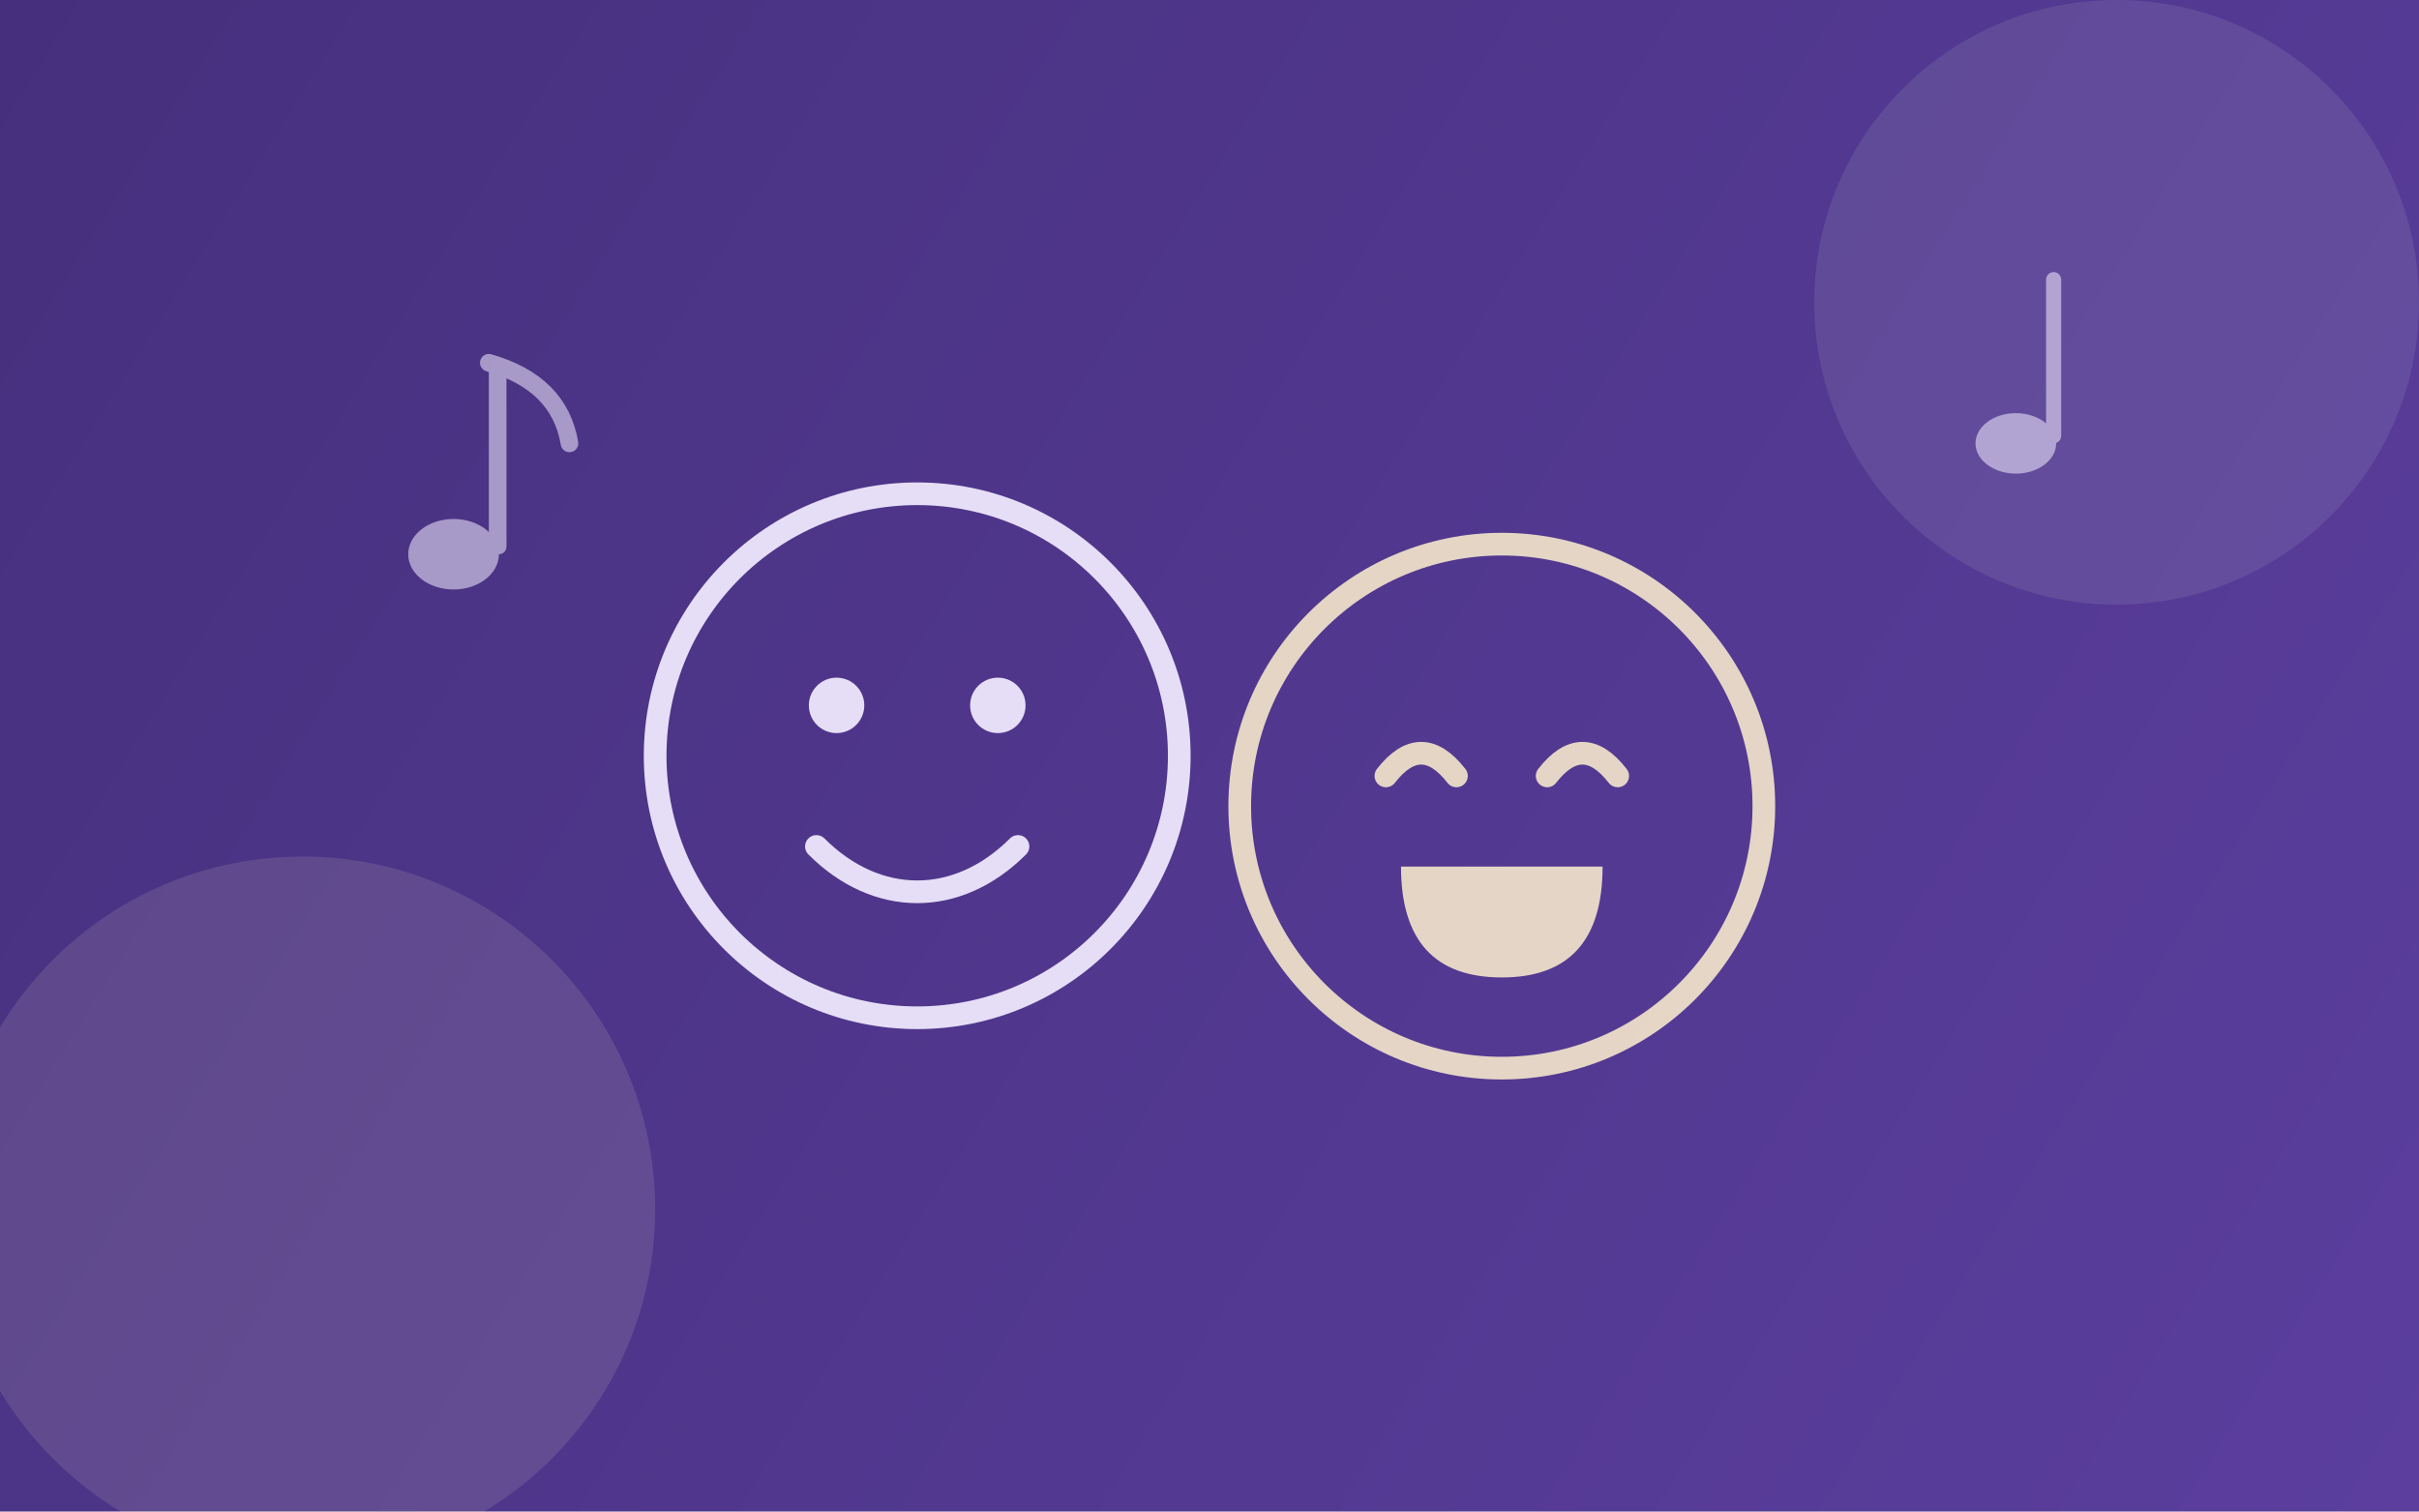
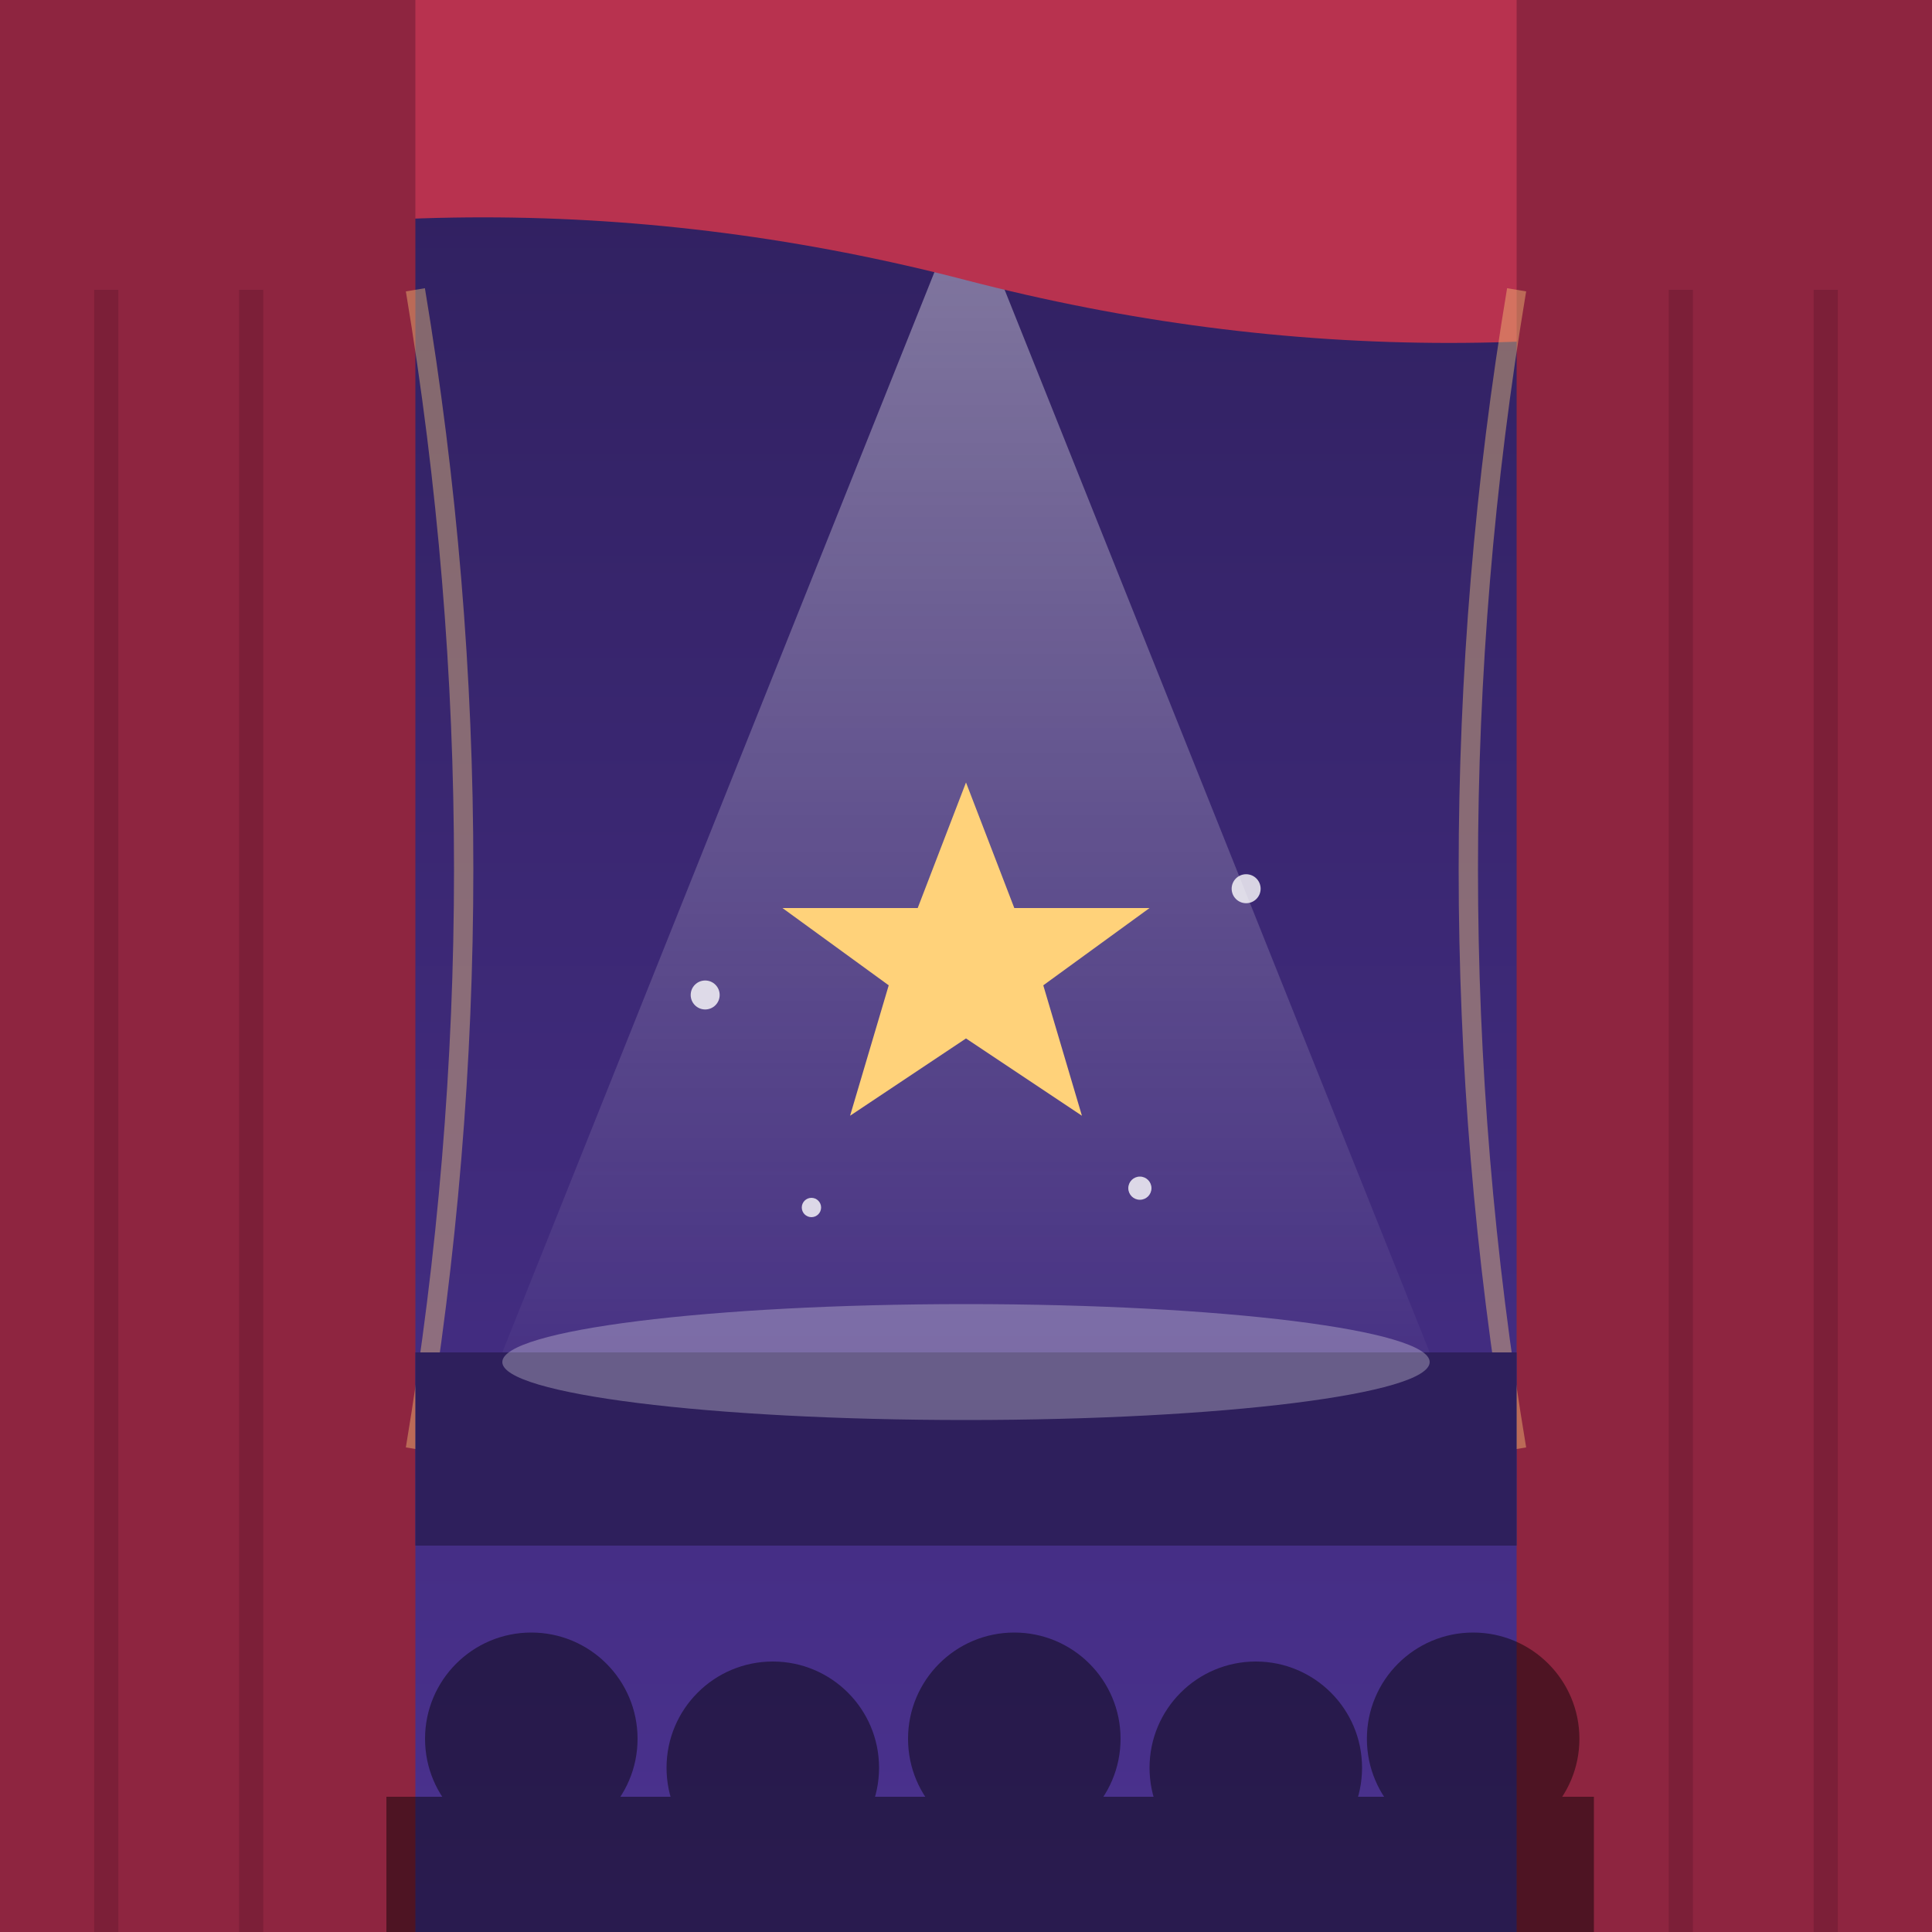
- <svg xmlns="http://www.w3.org/2000/svg" viewBox="0 0 480 300" role="img" aria-label="תרבות">
+ <svg xmlns="http://www.w3.org/2000/svg" viewBox="0 0 400 400" preserveAspectRatio="xMidYMid slice" role="img" aria-label="תרבות">
  <defs>
-     <linearGradient id="gCultureBg" x1="0" y1="0" x2="480" y2="300" gradientUnits="userSpaceOnUse">
-       <stop offset="0" stop-color="#46307d" />
-       <stop offset="1" stop-color="#5b3e9e" />
+     <linearGradient id="sky" x1="0" y1="0" x2="0" y2="1">
+       <stop offset="0" stop-color="#2e1f5c" />
+       <stop offset="0.75" stop-color="#6a49b3" />
+       <stop offset="1" stop-color="#8a5ad0" />
+     </linearGradient>
+     <linearGradient id="skyDeep" x1="0" y1="0" x2="0" y2="1">
+       <stop offset="0" stop-color="#2e1f5c" />
+       <stop offset="1" stop-color="#4b3290" />
+     </linearGradient>
+     <radialGradient id="glow">
+       <stop offset="0" stop-color="#fff" stop-opacity="0.6" />
+       <stop offset="1" stop-color="#fff" stop-opacity="0" />
+     </radialGradient>
+     <radialGradient id="warm">
+       <stop offset="0" stop-color="#ffd27a" stop-opacity="0.7" />
+       <stop offset="1" stop-color="#ffd27a" stop-opacity="0" />
+     </radialGradient>
+     <linearGradient id="beam" x1="0" y1="0" x2="0" y2="1">
+       <stop offset="0" stop-color="#fff" stop-opacity="0.4" />
+       <stop offset="1" stop-color="#fff" stop-opacity="0" />
    </linearGradient>
  </defs>
-   <rect width="480" height="300" fill="url(#gCultureBg)" />
-   <circle cx="60" cy="240" r="70" fill="#fef1cf" opacity="0.12" />
-   <circle cx="420" cy="60" r="60" fill="#ddf3e4" opacity="0.1" />
-   <g transform="translate(240,150)">
-     <g transform="translate(-58,0)">
-       <circle r="52" fill="none" stroke="#f3edff" stroke-width="4.5" opacity="0.92" />
-       <circle cx="-16" cy="-10" r="5.5" fill="#f3edff" opacity="0.92" />
-       <circle cx="16" cy="-10" r="5.5" fill="#f3edff" opacity="0.92" />
-       <path d="M-20 18 C -8 30, 8 30, 20 18" fill="none" stroke="#f3edff" stroke-width="4.5" stroke-linecap="round" opacity="0.92" />
-     </g>
-     <g transform="translate(58,10)">
-       <circle r="52" fill="none" stroke="#fef1cf" stroke-width="4.5" opacity="0.85" />
-       <path d="M-23 -6 Q -16 -15 -9 -6" fill="none" stroke="#fef1cf" stroke-width="4.5" stroke-linecap="round" opacity="0.85" />
-       <path d="M9 -6 Q 16 -15 23 -6" fill="none" stroke="#fef1cf" stroke-width="4.5" stroke-linecap="round" opacity="0.85" />
-       <path d="M-20 12 H20 Q 20 34 0 34 Q -20 34 -20 12 Z" fill="#fef1cf" opacity="0.85" />
-     </g>
-     <g fill="#f3edff" opacity="0.55">
-       <ellipse cx="-150" cy="-40" rx="9" ry="7" />
-       <rect x="-143" y="-78" width="3.5" height="38" rx="1.5" />
-       <path d="M-143 -78 q 14 4 16 16" fill="none" stroke="#f3edff" stroke-width="3.5" stroke-linecap="round" />
-       <ellipse cx="160" cy="-62" rx="8" ry="6" />
-       <rect x="166" y="-96" width="3" height="34" rx="1.5" />
-     </g>
+   <rect width="400" height="400" fill="url(#skyDeep)" />
+   <path d="M200 40 96 300H304Z" fill="url(#beam)" />
+   <path d="M0 0h400v58q-100 26-200 0t-200 0Z" fill="#b8324f" />
+   <path d="M0 0h86v400H0Z" fill="#8e2540" />
+   <path d="M314 0h86v400h-86Z" fill="#8e2540" />
+   <g stroke="#6e1a31" stroke-width="5" opacity="0.55">
+     <path d="M22 60v340M52 60v340M348 60v340M378 60v340" />
+   </g>
+   <path d="M86 60q20 120 0 240" stroke="#ffd27a" stroke-width="4" fill="none" opacity="0.4" />
+   <path d="M314 60q-20 120 0 240" stroke="#ffd27a" stroke-width="4" fill="none" opacity="0.4" />
+   <path d="M86 280H314v40H86Z" fill="#2e1f5c" />
+   <ellipse cx="200" cy="282" rx="96" ry="12" fill="#fff" opacity="0.28" />
+   <path d="M200 162l10 26h28l-22 16 8 27-24-16-24 16 8-27-22-16h28Z" fill="#ffd27a" />
+   <circle cx="146" cy="206" r="3" fill="#fff" opacity="0.8" />
+   <circle cx="258" cy="184" r="3" fill="#fff" opacity="0.8" />
+   <circle cx="236" cy="246" r="2.4" fill="#fff" opacity="0.8" />
+   <circle cx="168" cy="250" r="2" fill="#fff" opacity="0.8" />
+   <g fill="#000" opacity="0.45">
+     <circle cx="110" cy="360" r="22" />
+     <circle cx="160" cy="366" r="22" />
+     <circle cx="210" cy="360" r="22" />
+     <circle cx="260" cy="366" r="22" />
+     <circle cx="305" cy="360" r="22" />
+     <path d="M80 372h250v40H80Z" />
  </g>
</svg>
